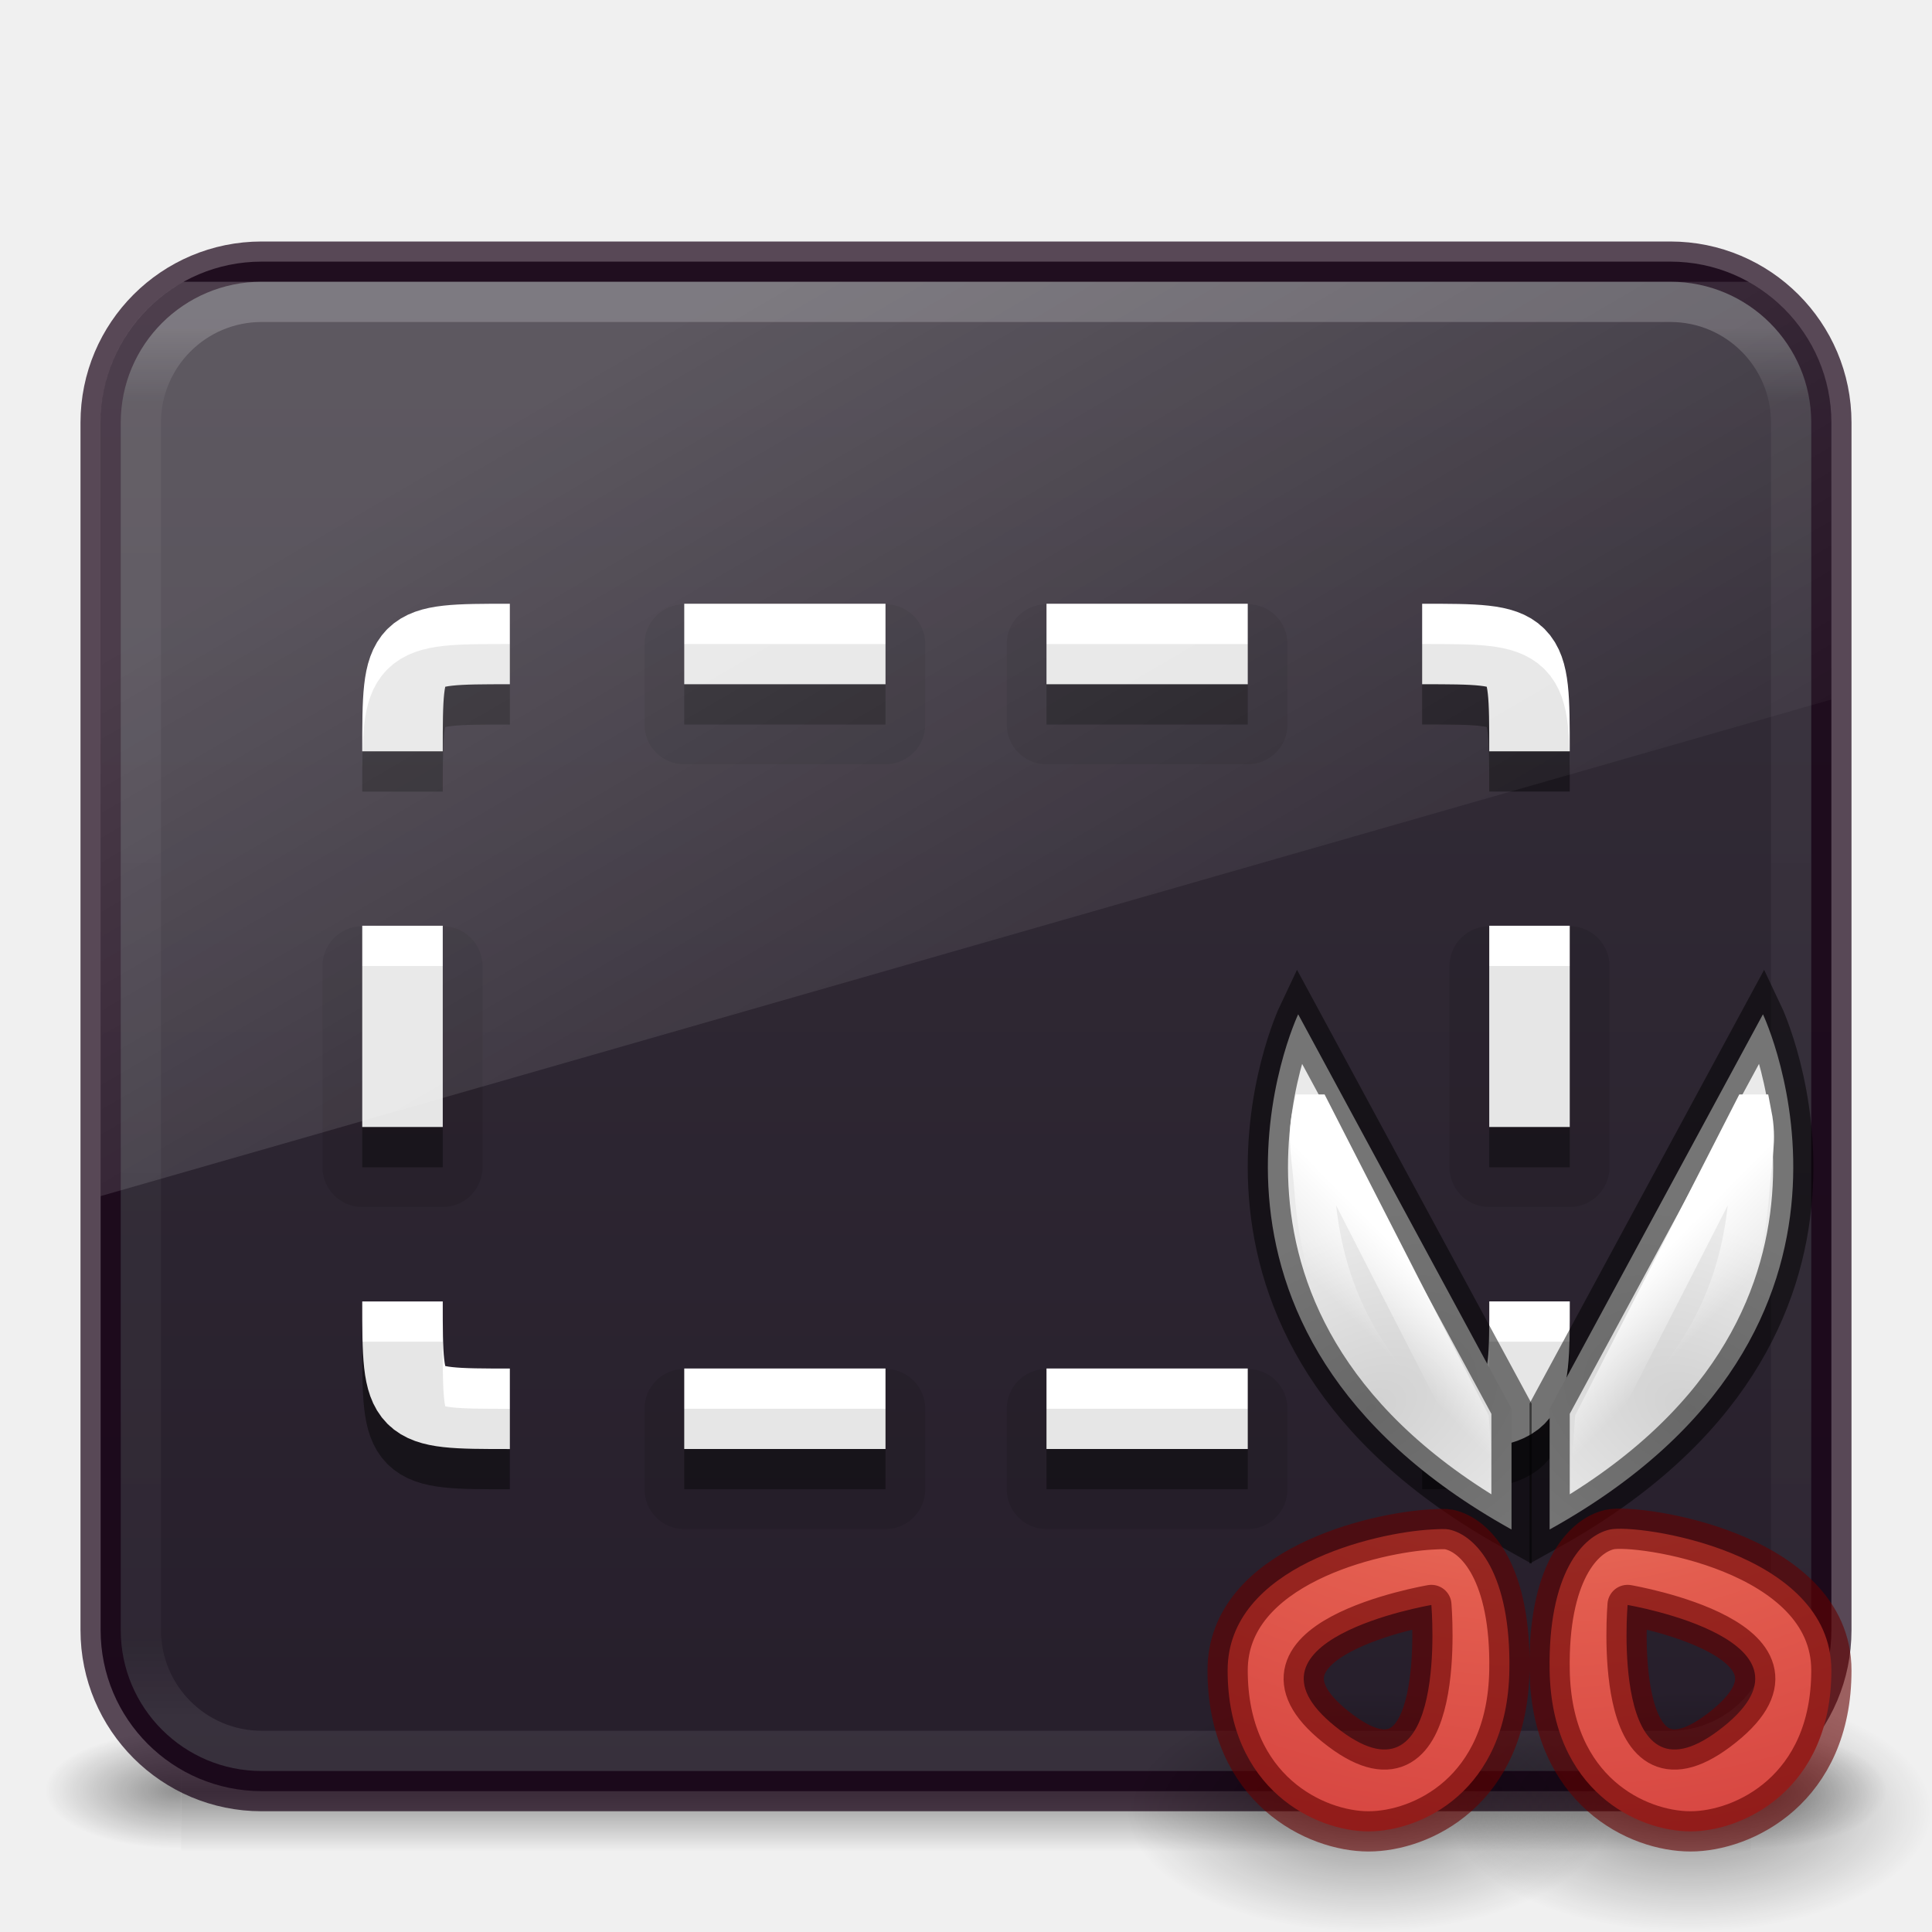
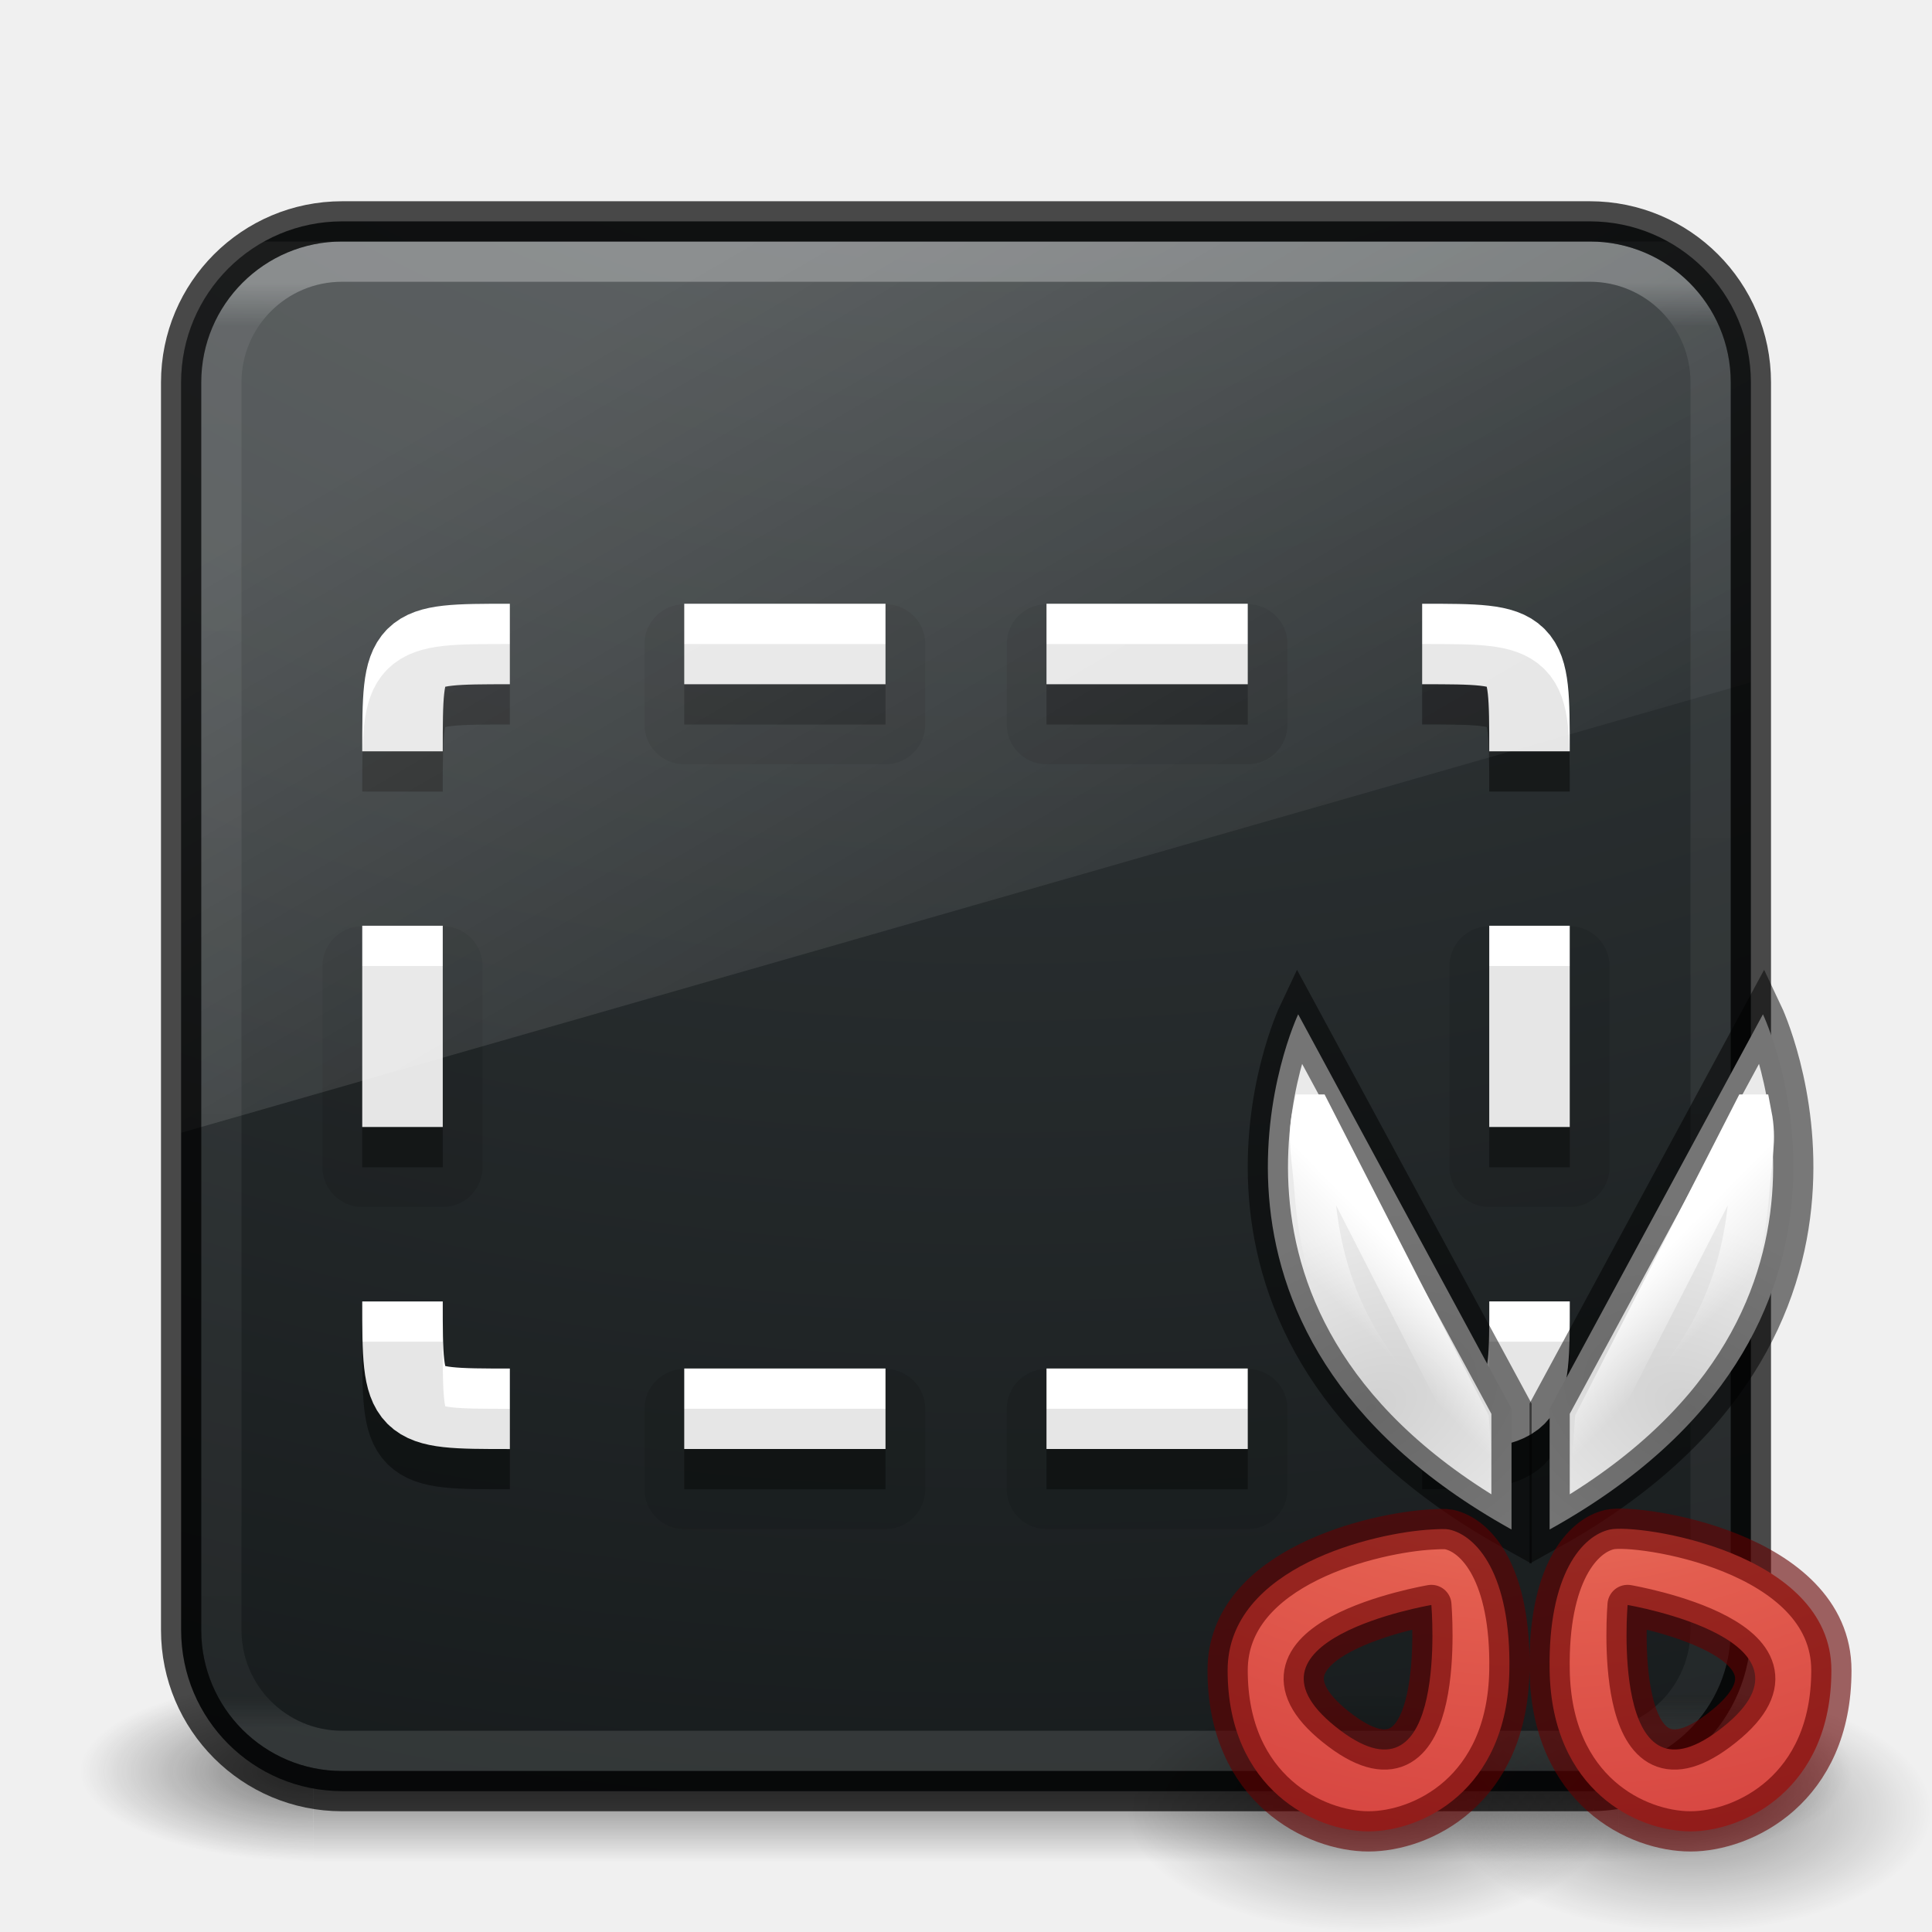
- <svg xmlns="http://www.w3.org/2000/svg" xmlns:xlink="http://www.w3.org/1999/xlink" id="svg4296" height="48" width="48" version="1.1">
+ <svg xmlns="http://www.w3.org/2000/svg" xmlns:xlink="http://www.w3.org/1999/xlink" version="1.1" width="48" height="48" id="svg4296">
  <defs id="defs4298">
-     <linearGradient id="linearGradient3462">
-       <stop offset="0" style="stop-color:#ffffff;stop-opacity:1" id="stop3464" />
-       <stop offset="0.053" style="stop-color:#ffffff;stop-opacity:0.235" id="stop3466" />
-       <stop offset="0.942" style="stop-color:#ffffff;stop-opacity:0.157" id="stop3468" />
-       <stop offset="1" style="stop-color:#ffffff;stop-opacity:0.392" id="stop3470" />
+     <linearGradient id="linearGradient3895">
+       <stop id="stop3897" style="stop-color:#ffffff;stop-opacity:1" offset="0" />
+       <stop id="stop3899" style="stop-color:#ffffff;stop-opacity:0.235" offset="0.03" />
+       <stop id="stop3901" style="stop-color:#ffffff;stop-opacity:0.157" offset="0.978" />
+       <stop id="stop3903" style="stop-color:#ffffff;stop-opacity:0.392" offset="1" />
    </linearGradient>
-     <linearGradient x1="302.857" y1="366.648" x2="302.857" y2="609.505" id="linearGradient19619" xlink:href="#linearGradient5048" gradientUnits="userSpaceOnUse" gradientTransform="matrix(0.08076924,0,0,0.01235294,-5.192308,38.47082)" />
-     <linearGradient id="linearGradient5048">
-       <stop id="stop5050" style="stop-color:#000000;stop-opacity:0" offset="0" />
-       <stop id="stop5056" style="stop-color:#000000;stop-opacity:1" offset="0.5" />
-       <stop id="stop5052" style="stop-color:#000000;stop-opacity:0" offset="1" />
+     <linearGradient id="linearGradient3688-166-749">
+       <stop id="stop2883" style="stop-color:#181818;stop-opacity:1" offset="0" />
+       <stop id="stop2885" style="stop-color:#181818;stop-opacity:0" offset="1" />
    </linearGradient>
-     <radialGradient cx="605.714" cy="486.648" r="117.143" fx="605.714" fy="486.648" id="radialGradient19616" xlink:href="#linearGradient5060" gradientUnits="userSpaceOnUse" gradientTransform="matrix(-0.02811336,0,0,0.01235294,21.44281,38.47085)" />
+     <linearGradient id="linearGradient3688-464-309">
+       <stop id="stop2889" style="stop-color:#181818;stop-opacity:1" offset="0" />
+       <stop id="stop2891" style="stop-color:#181818;stop-opacity:0" offset="1" />
+     </linearGradient>
+     <linearGradient id="linearGradient3702-501-757">
+       <stop id="stop2895" style="stop-color:#181818;stop-opacity:0" offset="0" />
+       <stop id="stop2897" style="stop-color:#181818;stop-opacity:1" offset="0.5" />
+       <stop id="stop2899" style="stop-color:#181818;stop-opacity:0" offset="1" />
+     </linearGradient>
+     <linearGradient x1="24" y1="6.032" x2="24" y2="41.934" id="linearGradient3024" xlink:href="#linearGradient3895" gradientUnits="userSpaceOnUse" gradientTransform="translate(4e-6,1.000006)" />
+     <radialGradient cx="4.993" cy="43.5" r="2.5" fx="4.993" fy="43.5" id="radialGradient3038" xlink:href="#linearGradient3688-166-749" gradientUnits="userSpaceOnUse" gradientTransform="matrix(2.003784,0,0,1.4,27.98813,-17.4)" />
+     <radialGradient cx="4.993" cy="43.5" r="2.5" fx="4.993" fy="43.5" id="radialGradient3040" xlink:href="#linearGradient3688-464-309" gradientUnits="userSpaceOnUse" gradientTransform="matrix(2.003784,0,0,1.4,-20.01187,-104.4)" />
+     <linearGradient x1="25.058" y1="47.028" x2="25.058" y2="39.999" id="linearGradient3042" xlink:href="#linearGradient3702-501-757" gradientUnits="userSpaceOnUse" />
+     <radialGradient cx="6.953" cy="9.957" r="12.672" fx="6.953" fy="9.957" id="radialGradient3988-3" xlink:href="#linearGradient2867-449-88-871-390-598-476-591-434-148-57-177-8-3-3-6-4-8-8-8-5-7-8" gradientUnits="userSpaceOnUse" gradientTransform="matrix(0,5.938034,-7.290009,0,97.41849,-54.25018)" />
+     <linearGradient id="linearGradient2867-449-88-871-390-598-476-591-434-148-57-177-8-3-3-6-4-8-8-8-5-7-8">
+       <stop id="stop3750-1-0-7-6-6-1-3-9-3-9-2" style="stop-color:#404648;stop-opacity:1" offset="0" />
+       <stop id="stop3754-1-8-5-2-7-6-7-1-9-1-0" style="stop-color:#0c1011;stop-opacity:1" offset="1" />
+     </linearGradient>
    <linearGradient id="linearGradient5060">
      <stop id="stop5062" style="stop-color:#000000;stop-opacity:1" offset="0" />
      <stop id="stop5064" style="stop-color:#000000;stop-opacity:0" offset="1" />
    </linearGradient>
-     <radialGradient cx="605.714" cy="486.648" r="117.143" fx="605.714" fy="486.648" id="radialGradient19613" xlink:href="#linearGradient5060" gradientUnits="userSpaceOnUse" gradientTransform="matrix(0.02811337,0,0,0.01235294,26.55718,38.47085)" />
-     <linearGradient y2="41.647" x2="40.29" y1="6.171" x1="40.29" gradientTransform="matrix(1.108108,0,0,0.9729729,-2.594597,2.148652)" gradientUnits="userSpaceOnUse" id="linearGradient4088" xlink:href="#linearGradient3462" />
    <radialGradient cx="15" cy="1039.7" r="3.527" fx="15" fy="1039.7" id="radialGradient3525" xlink:href="#linearGradient3764" gradientUnits="userSpaceOnUse" gradientTransform="matrix(-0.5671064,-1.134203,-1.701299,0.8506569,1811.401,-832.4149)" />
    <linearGradient id="linearGradient3764">
      <stop id="stop3766" style="stop-color:#d1d1d1;stop-opacity:1" offset="0" />
      <stop id="stop3768" style="stop-color:#eaeaea;stop-opacity:1" offset="1" />
    </linearGradient>
    <radialGradient cx="15" cy="1039.7" r="3.527" fx="15" fy="1039.7" id="radialGradient3520" xlink:href="#linearGradient3764" gradientUnits="userSpaceOnUse" gradientTransform="matrix(0.5671064,-1.134203,1.701299,0.8506569,-1735.347,-832.4149)" />
    <radialGradient cx="62.625" cy="4.625" r="10.625" fx="62.625" fy="4.625" id="radialGradient3517" xlink:href="#linearGradient5060" gradientUnits="userSpaceOnUse" gradientTransform="matrix(0.5647059,0,0,0.2823525,-1.364705,43.6941)" />
    <radialGradient cx="62.625" cy="4.625" r="10.625" fx="62.625" fy="4.625" id="radialGradient3514" xlink:href="#linearGradient5060" gradientUnits="userSpaceOnUse" gradientTransform="matrix(0.5647059,0,0,0.2823525,6.635295,43.6941)" />
    <radialGradient xlink:href="#linearGradient3242-7-6" id="radialGradient4230-4" gradientUnits="userSpaceOnUse" gradientTransform="matrix(0,2.964144,-3.653559,0,74.84552,3.509215)" cx="8.863" cy="9.994" fx="8.863" fy="9.994" r="12.672" />
    <linearGradient id="linearGradient3242-7-6">
      <stop id="stop3244-6-4" style="stop-color:#f89b7e;stop-opacity:1" offset="0" />
      <stop id="stop3246-7-5" style="stop-color:#e35d4f;stop-opacity:1" offset="0.262" />
      <stop id="stop3248-8-6" style="stop-color:#c6262e;stop-opacity:1" offset="0.661" />
      <stop id="stop3250-6-8" style="stop-color:#690b2c;stop-opacity:1" offset="1" />
    </linearGradient>
    <linearGradient xlink:href="#linearGradient4685" id="linearGradient3415" gradientUnits="userSpaceOnUse" x1="56" y1="40" x2="58.033" y2="42.054" gradientTransform="matrix(0.6954129,0,0,0.7112432,3.162217,1.841337)" />
    <linearGradient id="linearGradient4685">
      <stop offset="0" style="stop-color:#ffffff;stop-opacity:1" id="stop4687" />
      <stop offset="1" style="stop-color:#ffffff;stop-opacity:0" id="stop4689" />
    </linearGradient>
    <linearGradient y2="42.054" x2="58.033" y1="40" x1="56" gradientTransform="matrix(-0.6954129,0,0,0.7112432,72.95916,1.841337)" gradientUnits="userSpaceOnUse" id="linearGradient4203" xlink:href="#linearGradient4685" />
-     <linearGradient id="outerBackgroundGradient-5-0">
-       <stop id="stop3864-8-6-4" style="stop-color:#261e2b;stop-opacity:1" offset="0" />
-       <stop id="stop3866-9-1-86" style="stop-color:#352f39;stop-opacity:1" offset="1" />
-     </linearGradient>
-     <linearGradient x1="10" y1="-3" x2="20" y2="12" id="linearGradient3887" xlink:href="#linearGradient4685" gradientUnits="userSpaceOnUse" gradientTransform="matrix(1.65191,0,0,1.444444,-10.59602,18.55555)" />
-     <linearGradient xlink:href="#outerBackgroundGradient-5-0" id="linearGradient1272" gradientUnits="userSpaceOnUse" gradientTransform="translate(0,-51)" x1="18.567" y1="95.481" x2="18.567" y2="57.831" />
+     <linearGradient x1="10" y1="-3" x2="20" y2="12" id="linearGradient3887" xlink:href="#linearGradient4685" gradientUnits="userSpaceOnUse" gradientTransform="matrix(1.65191,0,0,1.444444,-10.59602,17.55555)" />
  </defs>
-   <rect width="39" height="3" x="4.5" y="43" id="rect2879" style="display:inline;overflow:visible;visibility:visible;fill:url(#linearGradient19619);fill-opacity:1;fill-rule:nonzero;stroke:none;stroke-width:1;marker:none;opacity:0.4" />
-   <path d="m 4.5,43 c 0,0 0,3 0,3 C 3.052,46.006 1,45.328 1,44.5 1,43.672 2.616,43 4.5,43 Z" id="path2881" style="display:inline;overflow:visible;visibility:visible;fill:url(#radialGradient19616);fill-opacity:1;fill-rule:nonzero;stroke:none;stroke-width:1;marker:none;opacity:0.4" />
-   <rect width="43" height="38" rx="4" ry="4" x="2.5" y="6.5" id="rect5505-9" style="color:#000000;font-variation-settings:normal;display:inline;overflow:visible;visibility:visible;opacity:1;vector-effect:none;fill:url(#linearGradient1272);fill-opacity:1;fill-rule:nonzero;stroke:#170014;stroke-width:1;stroke-linecap:butt;stroke-linejoin:miter;stroke-miterlimit:4;stroke-dasharray:none;stroke-dashoffset:0;stroke-opacity:0.7;marker:none;enable-background:accumulate;stop-color:#000000;stop-opacity:1" />
+   <g transform="matrix(1.157895,0,0,0.6428571,-3.789476,16.03572)" id="g3712-5" style="opacity:0.6">
+     <rect width="5" height="7" x="38" y="40" id="rect2801-3" style="fill:url(#radialGradient3038);fill-opacity:1;stroke:none" />
+     <rect width="5" height="7" x="-10" y="-47" transform="scale(-1,-1)" id="rect3696-6" style="fill:url(#radialGradient3040);fill-opacity:1;stroke:none" />
+     <rect width="28" height="7" x="10" y="40" id="rect3700-4" style="fill:url(#linearGradient3042);fill-opacity:1;stroke:none" />
+   </g>
+   <rect width="39" height="39" rx="4" ry="4" x="4.5" y="5.5" id="rect5505-21" style="color:#000000;clip-rule:nonzero;display:inline;overflow:visible;visibility:visible;opacity:1;isolation:auto;mix-blend-mode:normal;color-interpolation:sRGB;color-interpolation-filters:linearRGB;solid-color:#000000;solid-opacity:1;fill:url(#radialGradient3988-3);fill-opacity:1;fill-rule:nonzero;stroke:none;stroke-width:1;stroke-linecap:butt;stroke-linejoin:miter;stroke-miterlimit:4;stroke-dasharray:none;stroke-dashoffset:0;stroke-opacity:1;marker:none;color-rendering:auto;image-rendering:auto;shape-rendering:auto;text-rendering:auto;enable-background:accumulate" />
+   <rect width="37" height="37" rx="3" ry="3" x="5.5" y="6.5" id="rect6741" style="opacity:0.3;fill:none;stroke:url(#linearGradient3024);stroke-width:1;stroke-linecap:round;stroke-linejoin:round;stroke-miterlimit:4;stroke-dasharray:none;stroke-dashoffset:0;stroke-opacity:1" />
  <g transform="translate(-3.4983966e-8,5.000293)" style="opacity:0.1" id="g4537-9">
    <path id="path4477-8" style="fill:#000000;fill-opacity:1;fill-rule:evenodd;stroke:none" d="M 17,10.012 A 0.988,0.988 0 0 0 16.012,11 v 2 A 0.988,0.988 0 0 0 17,13.988 h 5 A 0.988,0.988 0 0 0 22.988,13 V 11 A 0.988,0.988 0 0 0 22,10.012 Z m 9,0 A 0.988,0.988 0 0 0 25.012,11 v 2 A 0.988,0.988 0 0 0 26,13.988 h 5 A 0.988,0.988 0 0 0 31.988,13 V 11 A 0.988,0.988 0 0 0 31,10.012 Z m -17,8 A 0.988,0.988 0 0 0 8.012,19 v 5 A 0.988,0.988 0 0 0 9,24.988 h 2 A 0.988,0.988 0 0 0 11.988,24 V 19 A 0.988,0.988 0 0 0 11,18.012 Z m 28,0 A 0.988,0.988 0 0 0 36.012,19 v 5 A 0.988,0.988 0 0 0 37,24.988 h 2 A 0.988,0.988 0 0 0 39.988,24 V 19 A 0.988,0.988 0 0 0 39,18.012 Z m -20,11 A 0.988,0.988 0 0 0 16.012,30 v 2 A 0.988,0.988 0 0 0 17,32.988 h 5 A 0.988,0.988 0 0 0 22.988,32 V 30 A 0.988,0.988 0 0 0 22,29.012 Z m 9,0 A 0.988,0.988 0 0 0 25.012,30 v 2 A 0.988,0.988 0 0 0 26,32.988 h 5 A 0.988,0.988 0 0 0 31.988,32 V 30 A 0.988,0.988 0 0 0 31,29.012 Z" />
    <path style="fill:none;stroke:#000000;stroke-width:2;stroke-linecap:butt;stroke-linejoin:miter;stroke-miterlimit:4;stroke-dasharray:none;stroke-opacity:1" id="path4459-2" d="m 38,14.666 c 0,-2.667 0,-2.667 -2.667,-2.667" />
    <path style="fill:none;stroke:#000000;stroke-width:2;stroke-linecap:butt;stroke-linejoin:miter;stroke-miterlimit:4;stroke-dasharray:none;stroke-opacity:1" id="path2387-2" d="m 12.667,12 c -2.667,0 -2.667,0 -2.667,2.667" />
    <path style="fill:none;stroke:#000000;stroke-width:2;stroke-linecap:butt;stroke-linejoin:miter;stroke-miterlimit:4;stroke-dasharray:none;stroke-opacity:1" id="path4457-9" d="M 10,28.333 C 10,31 10,31 12.667,31" />
    <path style="fill:none;stroke:#000000;stroke-width:2;stroke-linecap:butt;stroke-linejoin:miter;stroke-miterlimit:4;stroke-dasharray:none;stroke-opacity:1" id="path4461-7" d="m 35.334,31 c 2.667,0 2.667,0 2.667,-2.667" />
  </g>
-   <rect style="opacity:0.2;fill:none;stroke:url(#linearGradient4088);stroke-width:1;stroke-linecap:round;stroke-linejoin:round;stroke-miterlimit:4;stroke-dasharray:none;stroke-dashoffset:0;stroke-opacity:1" id="rect6741-5-0-2-3" y="7.5" x="3.5" ry="3" rx="3" height="36" width="41" />
  <g id="g4537" style="opacity:0.3" transform="translate(0,5.000293)">
    <path d="m 38,14.666 c 0,-2.667 0,-2.667 -2.667,-2.667" id="path4459" style="fill:none;stroke:#000000;stroke-width:2;stroke-linecap:butt;stroke-linejoin:miter;stroke-miterlimit:4;stroke-dasharray:none;stroke-opacity:1" />
    <path d="m 12.667,12 c -2.667,0 -2.667,0 -2.667,2.667" id="path2387" style="fill:none;stroke:#000000;stroke-width:2;stroke-linecap:butt;stroke-linejoin:miter;stroke-miterlimit:4;stroke-dasharray:none;stroke-opacity:1" />
    <path d="m 17,11 v 2 h 5 v -2 z m 9,0 v 2 h 5 V 11 Z M 9,19 v 5 h 2 v -5 z m 28,0 v 5 h 2 V 19 Z M 17,30 v 2 h 5 v -2 z m 9,0 v 2 h 5 v -2 z" id="path4477" style="fill:#000000;fill-opacity:1;fill-rule:evenodd;stroke:none" />
    <path d="M 10,28.333 C 10,31 10,31 12.667,31" id="path4457" style="fill:none;stroke:#000000;stroke-width:2;stroke-linecap:butt;stroke-linejoin:miter;stroke-miterlimit:4;stroke-dasharray:none;stroke-opacity:1" />
    <path d="m 35.334,31 c 2.667,0 2.667,0 2.667,-2.667" id="path4461" style="fill:none;stroke:#000000;stroke-width:2;stroke-linecap:butt;stroke-linejoin:miter;stroke-miterlimit:4;stroke-dasharray:none;stroke-opacity:1" />
  </g>
  <g id="g1739" transform="translate(0,-1.9948242e-4)">
    <path id="path4477-4" style="opacity:1;fill:#ffffff;fill-opacity:1;fill-rule:evenodd;stroke:none" d="m 17,15 v 2 h 5 v -2 z m 9,0 v 2 h 5 V 15 Z M 9,23 v 5 h 2 v -5 z m 28,0 v 5 h 2 V 23 Z M 17,34 v 2 h 5 v -2 z m 9,0 v 2 h 5 v -2 z" />
    <path id="path4461-0" style="opacity:1;fill:none;stroke:#ffffff;stroke-width:2;stroke-linecap:butt;stroke-linejoin:miter;stroke-miterlimit:4;stroke-dasharray:none;stroke-opacity:1" d="m 35.334,35 c 2.667,0 2.667,0 2.667,-2.667 M 12.667,16 c -2.667,0 -2.667,0 -2.667,2.667 m 28,0 c 0,-2.667 0,-2.667 -2.667,-2.667 M 10,32.334 c 0,2.667 0,2.667 2.667,2.667" />
  </g>
  <g id="g2269" transform="translate(10.47992,38.27035)">
    <path id="path4477-4-3" style="font-variation-settings:normal;opacity:0.1;vector-effect:none;fill:#000000;fill-opacity:1;fill-rule:evenodd;stroke:none;stroke-width:2;stroke-linecap:butt;stroke-linejoin:miter;stroke-miterlimit:4;stroke-dasharray:none;stroke-dashoffset:0;stroke-opacity:1;-inkscape-stroke:none;stop-color:#000000" d="m 6.52,-22.27 v 2 h 5 v -2 z m 9,0 v 2 h 5 v -2 z m -17,8 v 5 h 2 v -5 z m 28,0 v 5 h 2 v -5 z m -20,11 v 2 h 5 v -2 z m 9,0 v 2 h 5 v -2 z" />
    <path id="path4461-0-5" style="font-variation-settings:normal;opacity:0.1;vector-effect:none;fill:none;fill-opacity:1;stroke:#000000;stroke-width:2;stroke-linecap:butt;stroke-linejoin:miter;stroke-miterlimit:4;stroke-dasharray:none;stroke-dashoffset:0;stroke-opacity:1;-inkscape-stroke:none;stop-color:#000000" d="m 24.854,-2.27 c 2.667,0 2.667,0 2.667,-2.667 M 2.187,-21.27 c -2.667,0 -2.667,0 -2.667,2.667 m 28,0 c 0,-2.667 0,-2.667 -2.667,-2.667 M -0.48,-4.936 c 0,2.667 0,2.667 2.667,2.667" />
  </g>
-   <path d="m 43.5,43 c 0,0 0,3 0,3 1.448,0.006 3.5,-0.672 3.5,-1.5 0,-0.828 -1.616,-1.5 -3.5,-1.5 z" id="path2883" style="display:inline;overflow:visible;visibility:visible;fill:url(#radialGradient19613);fill-opacity:1;fill-rule:nonzero;stroke:none;stroke-width:1;marker:none;opacity:0.4" />
+   <path id="rect3872" style="display:inline;opacity:0.2;fill:url(#linearGradient3887);fill-opacity:1;stroke:none;stroke-width:1.334" d="M 6.559 6 C 5.329 6.681 4.5 7.99 4.5 9.5 L 4.5 28.143 L 43.5 16.953 L 43.5 9.5 C 43.5 7.99 42.671 6.681 41.441 6 L 6.559 6 z " />
+   <rect width="39" height="39" rx="4" ry="4" x="4.5" y="5.5" id="rect5505-21-3-2" style="color:#000000;display:inline;overflow:visible;visibility:visible;opacity:0.7;fill:none;stroke:#000000;stroke-width:1;stroke-linecap:round;stroke-linejoin:round;stroke-miterlimit:4;stroke-dasharray:none;stroke-dashoffset:0;stroke-opacity:1;marker:none;enable-background:accumulate" />
  <g id="g108">
    <path style="fill:url(#radialGradient3525);fill-opacity:1;stroke:none" id="path3782" d="m 37.553,35 -5.3,-9.8 c 0,0 -3.7,7.8 5.3,12.8 z" />
    <path style="fill:url(#radialGradient3520);fill-opacity:1;stroke:none" id="path2990" d="m 38.5,35 5.3,-9.8 c 0,0 3.7,7.8 -5.3,12.8 z" />
    <path style="display:inline;overflow:visible;visibility:visible;opacity:0.4;fill:url(#radialGradient3517);fill-opacity:1;fill-rule:evenodd;stroke:none;stroke-width:1;marker:none" id="path8836" d="m 40,45 c 0,1.657 -2.686,3 -6,3 -3.314,0 -6,-1.343 -6,-3 0,-1.657 2.686,-3 6,-3 3.314,0 6,1.343 6,3 z" />
    <path style="display:inline;overflow:visible;visibility:visible;opacity:0.4;fill:url(#radialGradient3514);fill-opacity:1;fill-rule:evenodd;stroke:none;stroke-width:1;marker:none" id="path4007" d="m 48,45 c 0,1.657 -2.686,3 -6,3 -3.314,0 -6,-1.343 -6,-3 0,-1.657 2.686,-3 6,-3 3.314,0 6,1.343 6,3 z" />
    <path id="path3788" d="M 35.562,38 C 34.182,38.074 30.5,38.911 30.5,41.5 c 0,2.958 2.187,4 3.5,4 1.313,0 3.449,-1 3.5,-4 C 37.541,39.109 36.685,38.147 36,38 35.914,37.982 35.76,37.989 35.562,38 Z M 40,38 c -0.685,0.147 -1.541,1.109 -1.5,3.5 0.051,3 2.187,4 3.5,4 1.313,0 3.5,-1.042 3.5,-4 0,-2.959 -4.815,-3.647 -5.5,-3.5 z m -4.438,1.875 c 0,0 0.438,5.134 -2.25,3.125 -2.989,-2.234 2.25,-3.125 2.25,-3.125 z m 4.875,0 c 0,0 5.239,0.891 2.25,3.125 -2.688,2.009 -2.25,-3.125 -2.25,-3.125 z" style="color:#000000;display:inline;overflow:visible;visibility:visible;fill:url(#radialGradient4230-4);fill-opacity:1;fill-rule:nonzero;stroke:none;stroke-width:1;stroke-linecap:butt;stroke-linejoin:miter;stroke-opacity:1;marker:none;enable-background:accumulate" />
    <path style="opacity:0.5;fill:none;stroke:#000000;stroke-width:1px;stroke-linecap:butt;stroke-linejoin:miter;stroke-opacity:1" id="path3782-0" d="m 37.553,35 -5.3,-9.8 c 0,0 -3.7,7.8 5.3,12.8 z" />
    <path style="opacity:0.5;fill:none;stroke:#000000;stroke-width:1px;stroke-linecap:butt;stroke-linejoin:miter;stroke-opacity:1" id="path2990-3" d="m 38.5,35 5.3,-9.8 c 0,0 3.7,7.8 -5.3,12.8 z" />
    <path style="fill:none;stroke:url(#linearGradient3415);stroke-width:1px;stroke-linecap:butt;stroke-linejoin:miter;stroke-opacity:1" id="path4683" d="m 43.518,27.691 -3.891,7.609 -0.064,0.924 c 3.033,-2.114 3.746,-4.609 3.895,-6.608 0.067,-0.897 0.187,-1.279 0.061,-1.925 z" />
    <path style="fill:none;stroke:url(#linearGradient4203);stroke-width:1px;stroke-linecap:butt;stroke-linejoin:miter;stroke-opacity:1" id="path4683-1" d="m 32.603,27.691 3.891,7.609 0.064,0.924 c -3.033,-2.114 -3.746,-4.609 -3.895,-6.608 -0.067,-0.897 -0.187,-1.279 -0.061,-1.925 z" />
    <path id="path3788-5" d="M 35.562,38 C 34.182,38.074 30.5,38.911 30.5,41.5 c 0,2.958 2.187,4 3.5,4 1.313,0 3.449,-1 3.5,-4 C 37.541,39.109 36.685,38.147 36,38 35.914,37.982 35.76,37.989 35.562,38 Z M 40,38 c -0.685,0.147 -1.541,1.109 -1.5,3.5 0.051,3 2.187,4 3.5,4 1.313,0 3.5,-1.042 3.5,-4 0,-2.959 -4.815,-3.647 -5.5,-3.5 z m -4.438,1.875 c 0,0 0.438,5.134 -2.25,3.125 -2.989,-2.234 2.25,-3.125 2.25,-3.125 z m 4.875,0 c 0,0 5.239,0.891 2.25,3.125 -2.688,2.009 -2.25,-3.125 -2.25,-3.125 z" style="color:#000000;display:inline;overflow:visible;visibility:visible;opacity:0.6;fill:none;fill-opacity:1;stroke:#640000;stroke-width:1;stroke-linecap:round;stroke-linejoin:round;stroke-miterlimit:4;stroke-dasharray:none;stroke-dashoffset:0;stroke-opacity:1;marker:none;enable-background:accumulate" />
  </g>
-   <path id="rect3872" style="display:inline;opacity:0.2;fill:url(#linearGradient3887);fill-opacity:1;stroke:none;stroke-width:1.334" d="M 4.559 7 C 3.329 7.681 2.5 8.99 2.5 10.5 L 2.5 29.717 L 45.5 17.379 L 45.5 10.5 C 45.5 8.99 44.671 7.681 43.441 7 L 4.559 7 z " />
</svg>
